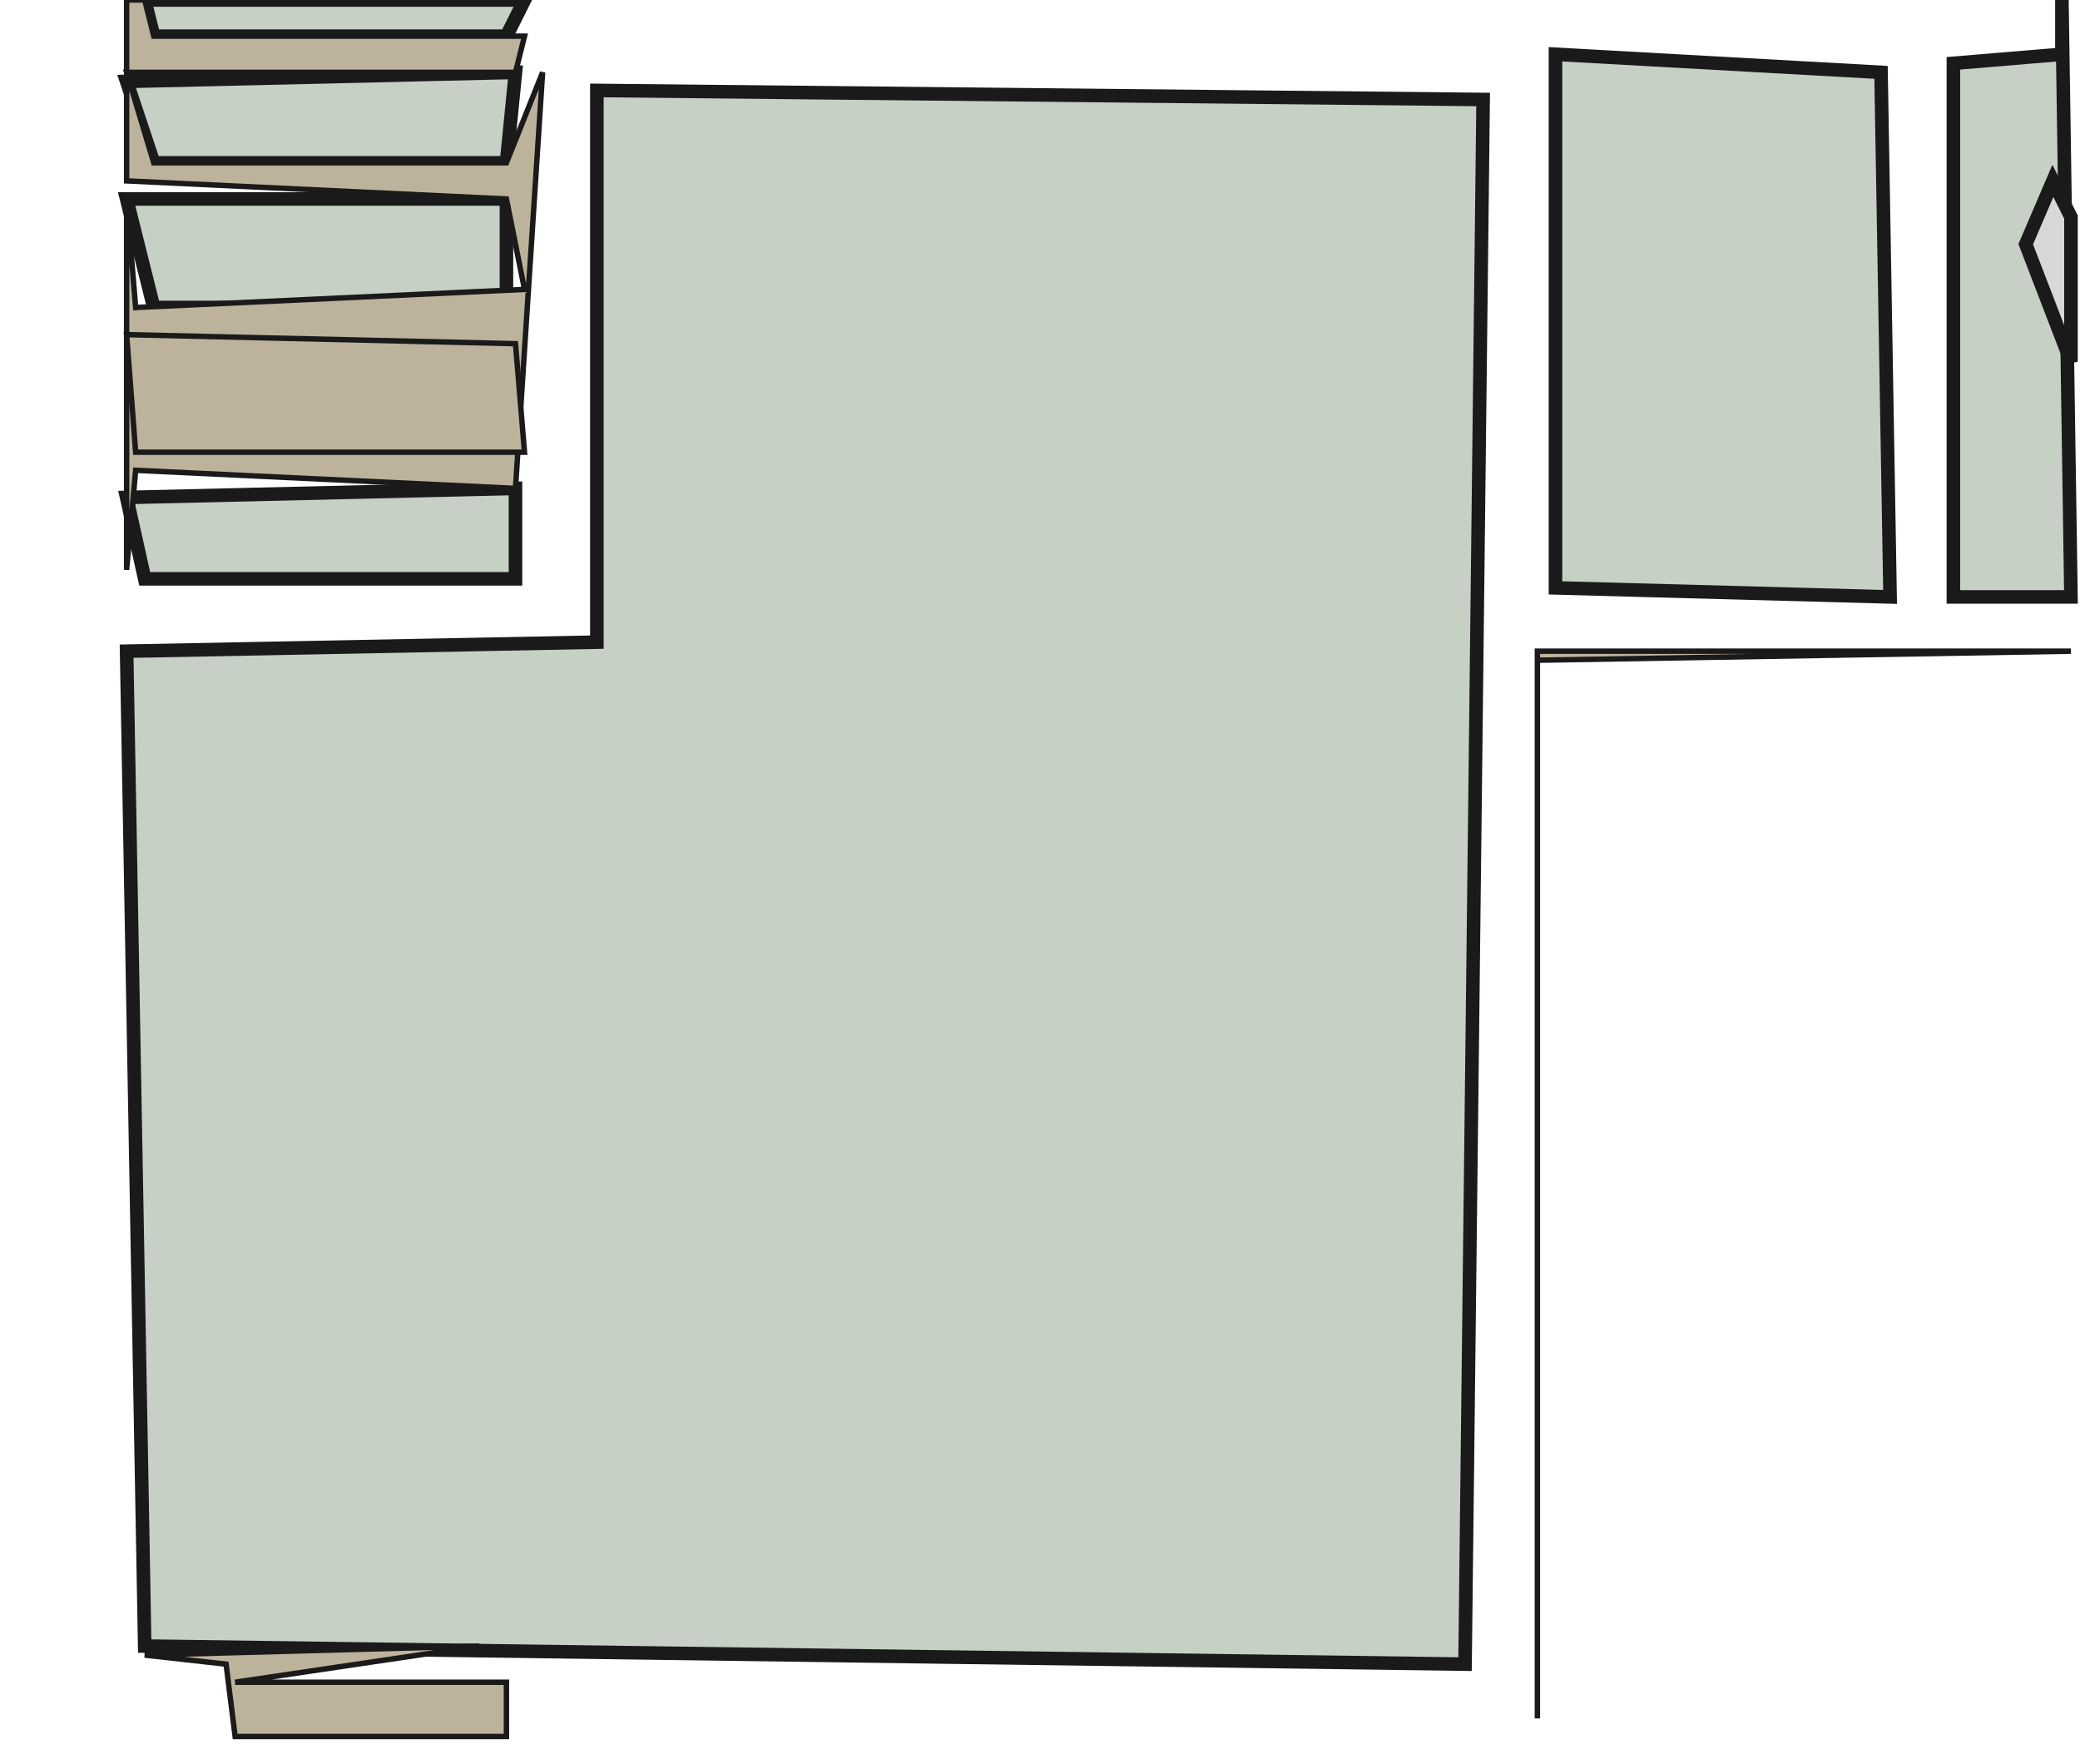
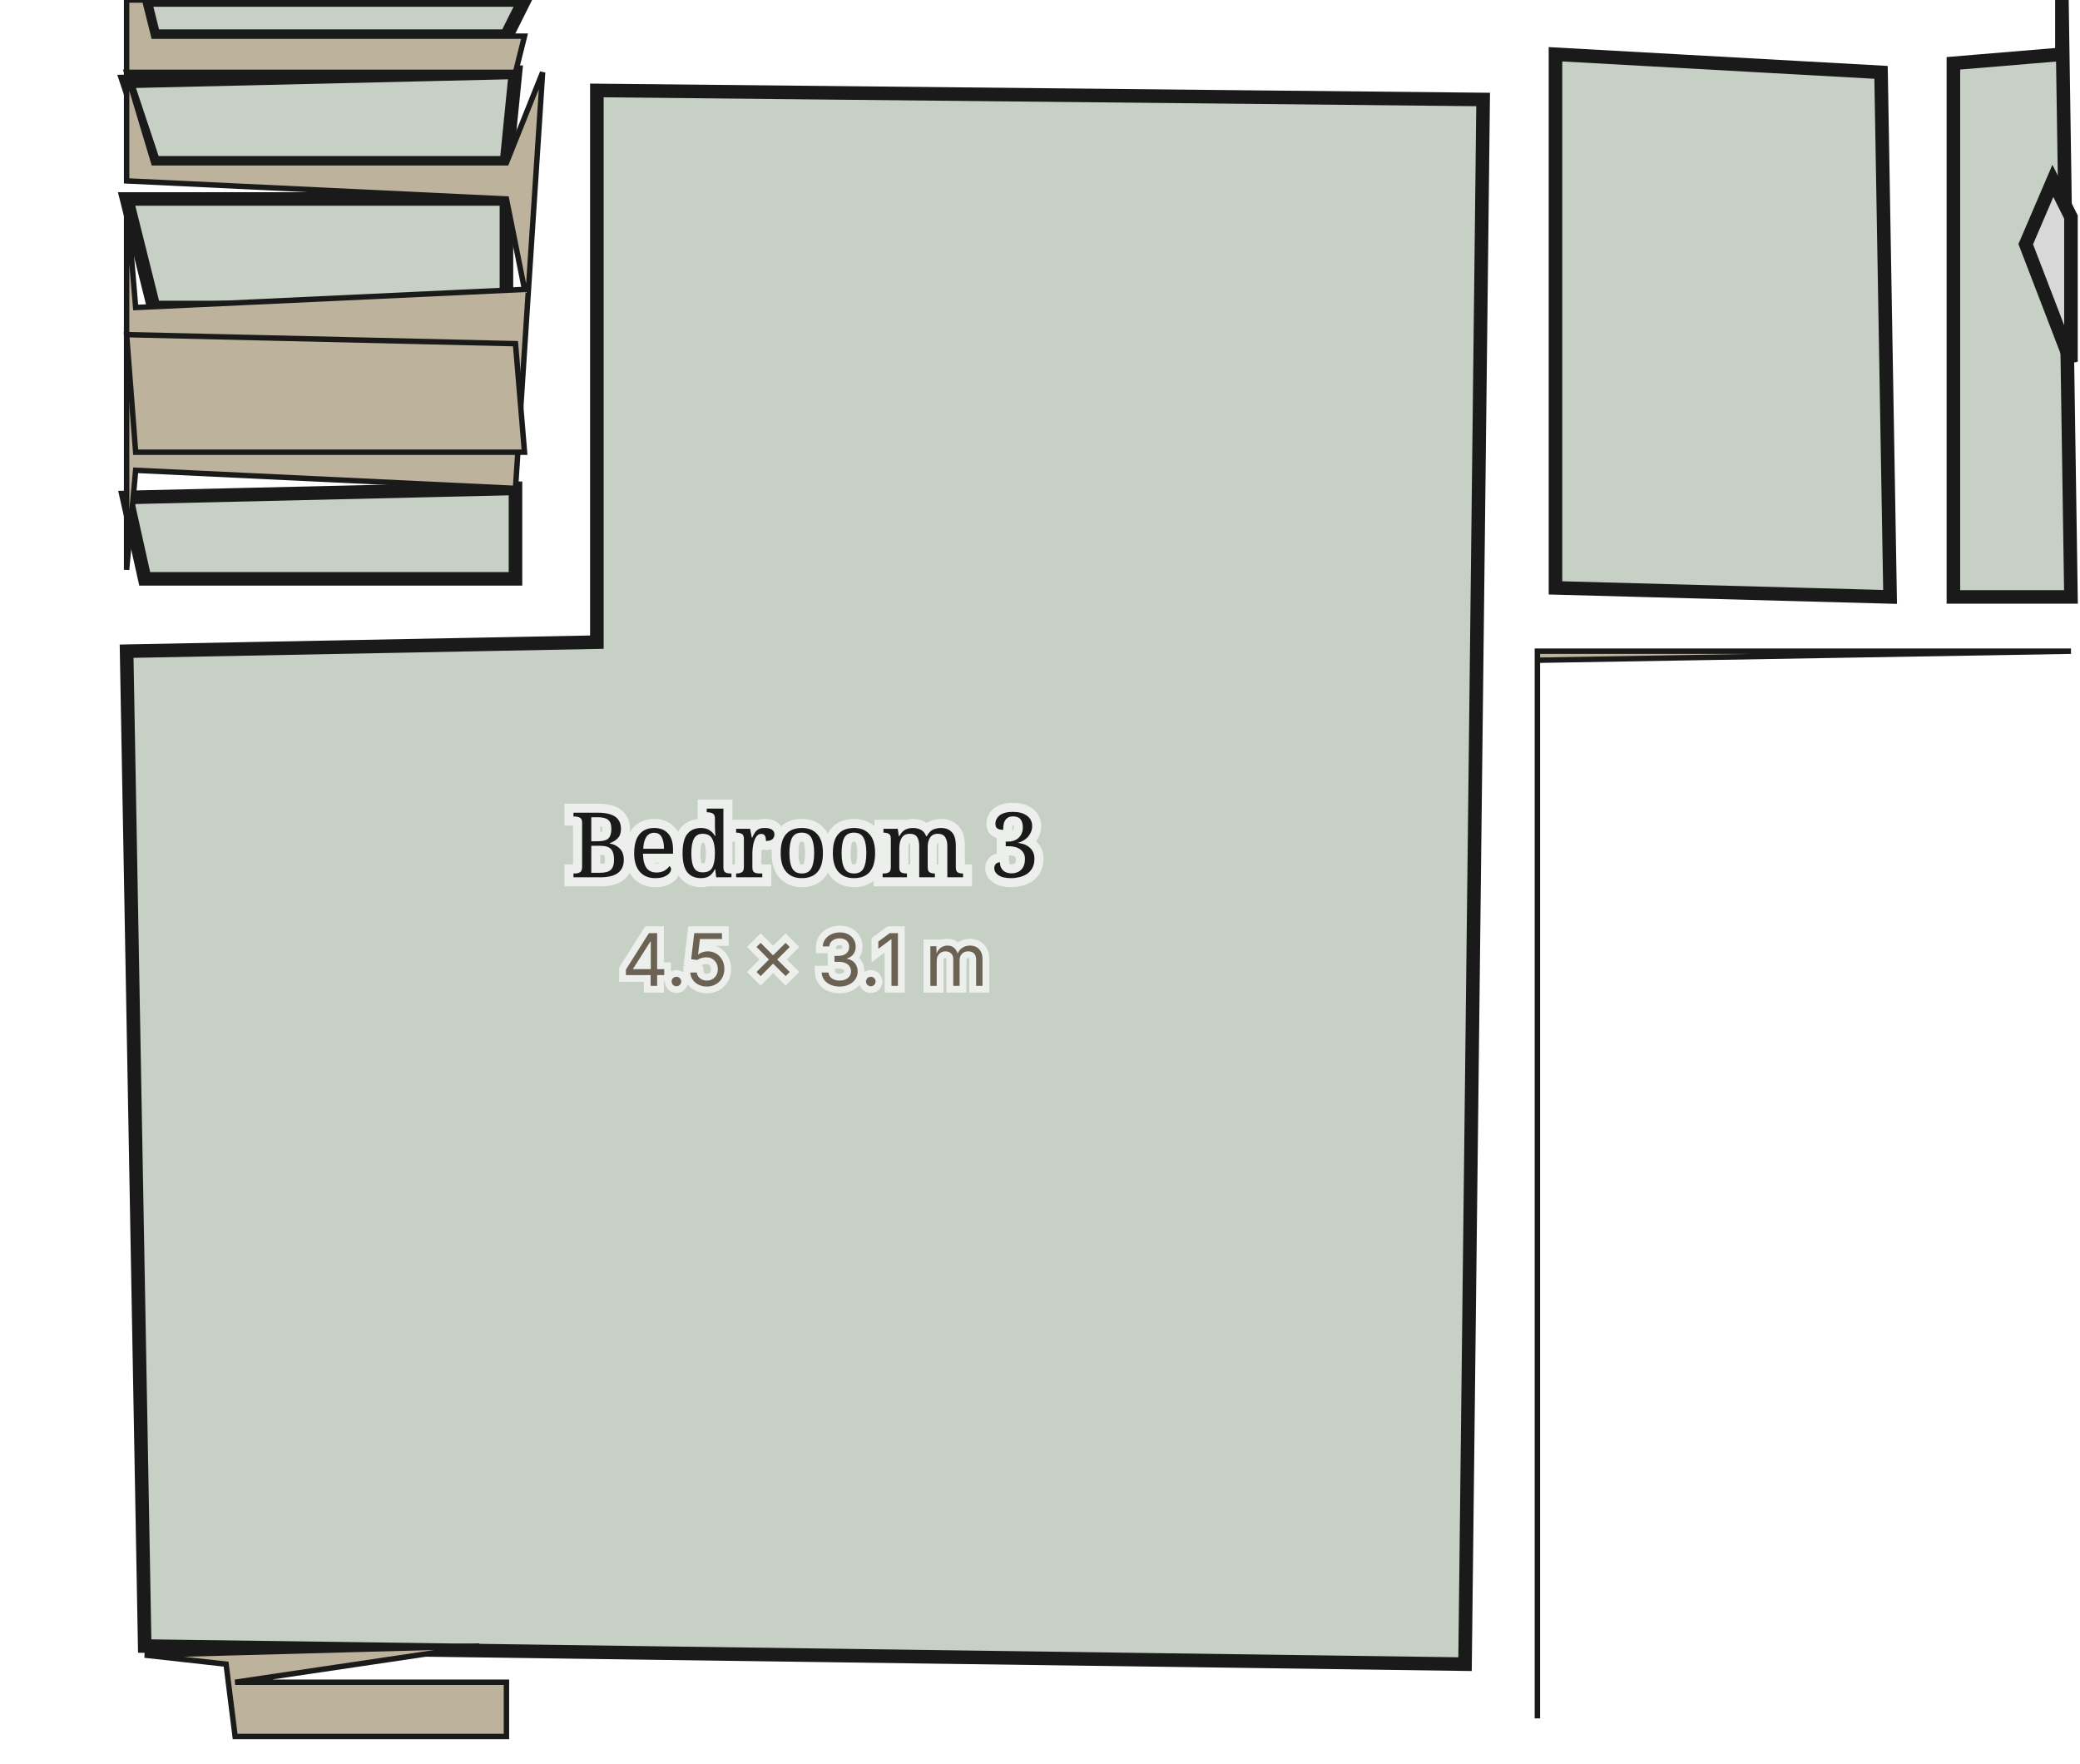
<svg xmlns="http://www.w3.org/2000/svg" class="svg-room" viewBox="0 0 230 195" preserveAspectRatio="xMidYMid meet">
  <g class="walls">
    <path d="M58,0L56,4L17,4L16,0Z" fill="#c6d0c5" stroke="#1a1a1a" stroke-width="1.5" />
    <path d="M229,66L216,66L216,7L228,6L228,0Z" fill="#c6d0c5" stroke="#1a1a1a" stroke-width="1.5" />
    <path d="M209,66L172,65L172,6L208,8L209,66Z" fill="#c6d0c5" stroke="#1a1a1a" stroke-width="1.5" />
    <path d="M56,18L17,18L14,9L57,8L56,18Z" fill="#c6d0c5" stroke="#1a1a1a" stroke-width="1.5" />
    <path d="M162,184L16,182L14,72L66,71L66,10L164,11L162,184Z" fill="#c6d0c5" stroke="#1a1a1a" stroke-width="1.5" />
    <path d="M229,24L227,20L224,27L229,40Z" fill="#d8d8d8" stroke="#1a1a1a" stroke-width="1.5" />
    <path d="M56,34L17,34L14,22L56,22L56,34Z" fill="#c6d0c5" stroke="#1a1a1a" stroke-width="1.5" />
    <path d="M56,50L17,50L16,38L57,38L56,50Z" fill="#c6d0c5" stroke="#1a1a1a" stroke-width="1.5" />
    <path d="M57,64L16,64L14,55L57,54L57,64Z" fill="#c6d0c5" stroke="#1a1a1a" stroke-width="1.5" />
  </g>
  <g class="fixtures">
    <path d="M16,0L17,4L58,4L57,8L14,8L17,18L56,18L60,8L57,54L15,52L14,63L14,22L15,34L58,32L56,22L14,20L14,0Z" fill="#bdb39c" stroke="#1a1a1a" stroke-width="0.6" />
    <path d="M58,50L57,38L14,37L15,50L58,50Z" fill="#bdb39c" stroke="#1a1a1a" stroke-width="0.6" />
    <path d="M229,72L170,73L170,190L170,72L229,72Z" fill="#bdb39c" stroke="#1a1a1a" stroke-width="0.6" />
    <path d="M56,192L26,192L25,184L16,183L53,182L26,186L56,186L56,192Z" fill="#bdb39c" stroke="#1a1a1a" stroke-width="0.6" />
  </g>
+   <g class="labels">
+     <text x="89" y="97" text-anchor="middle" font-family="Cormorant Garamond,serif" font-size="10" fill="#1a1a1a" font-weight="500" style="paint-order:stroke;stroke:#ffffffaa;stroke-width:2">Bedroom 3</text>
+     <text x="89" y="109" text-anchor="middle" font-family="-apple-system,sans-serif" font-size="8" fill="#6b6253" style="paint-order:stroke;stroke:#ffffffaa;stroke-width:1.5">4.5 × 3.1 m</text>
+   </g>
  <g class="furniture" />
</svg>
